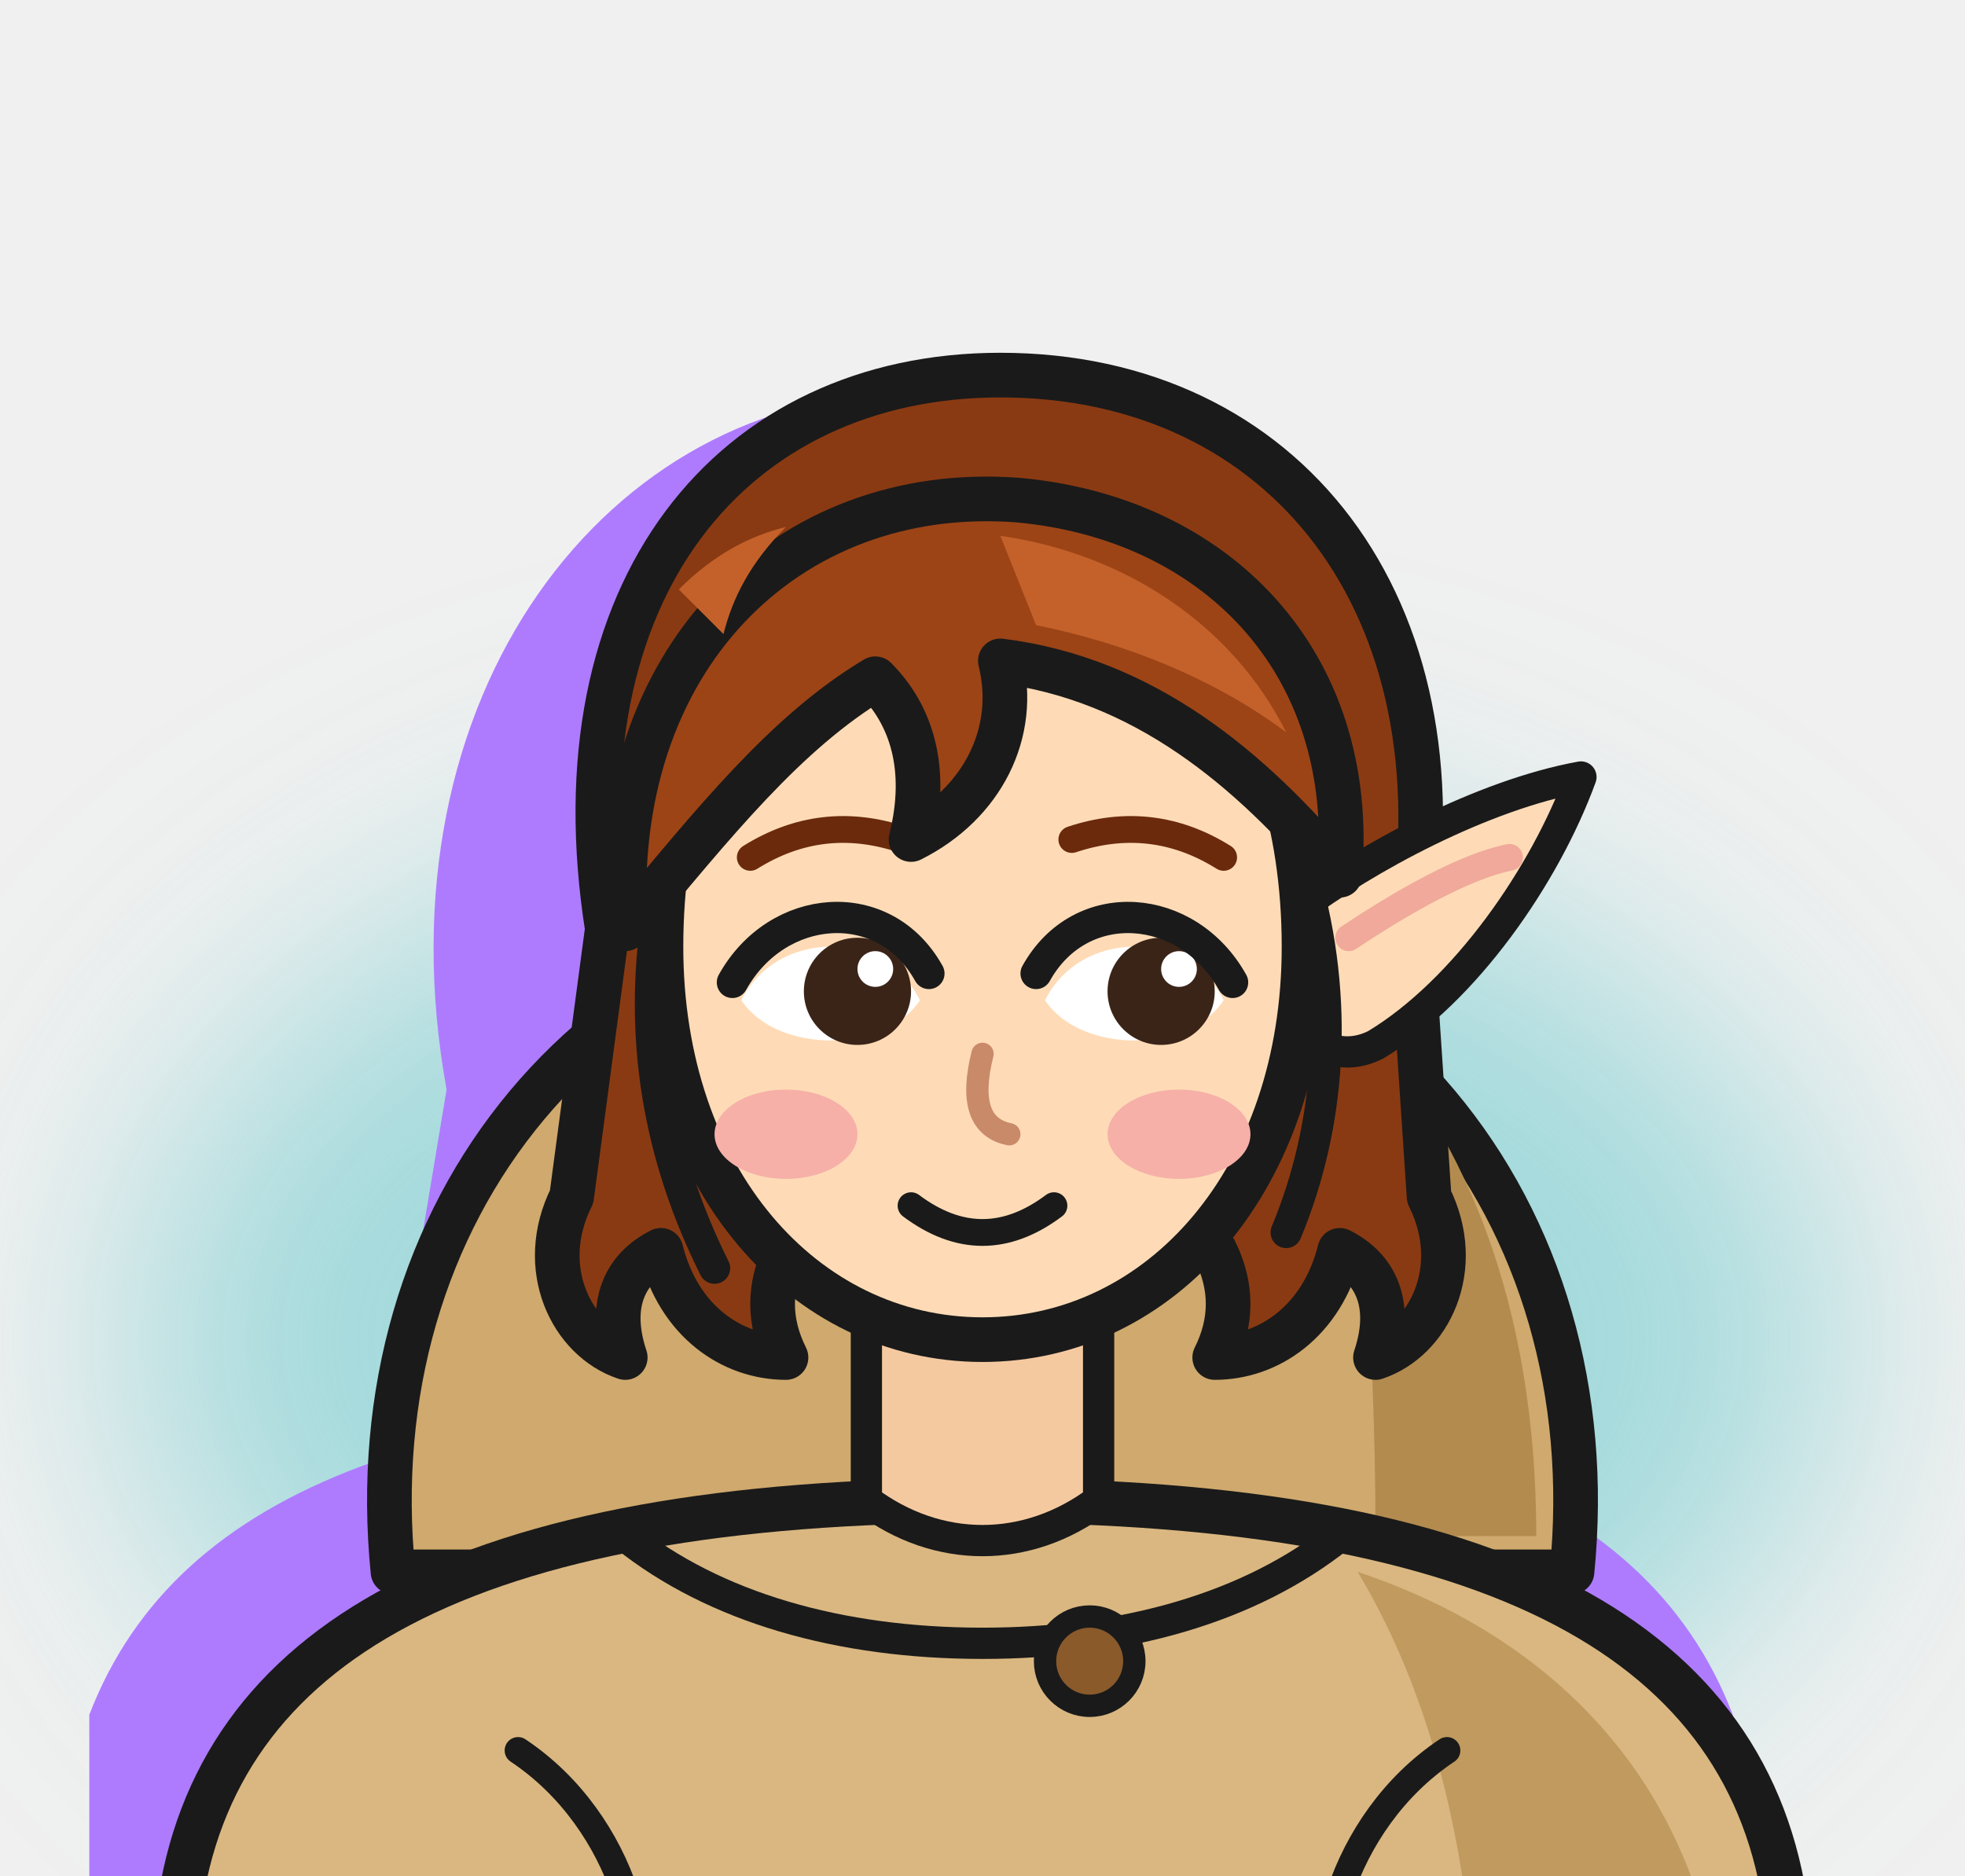
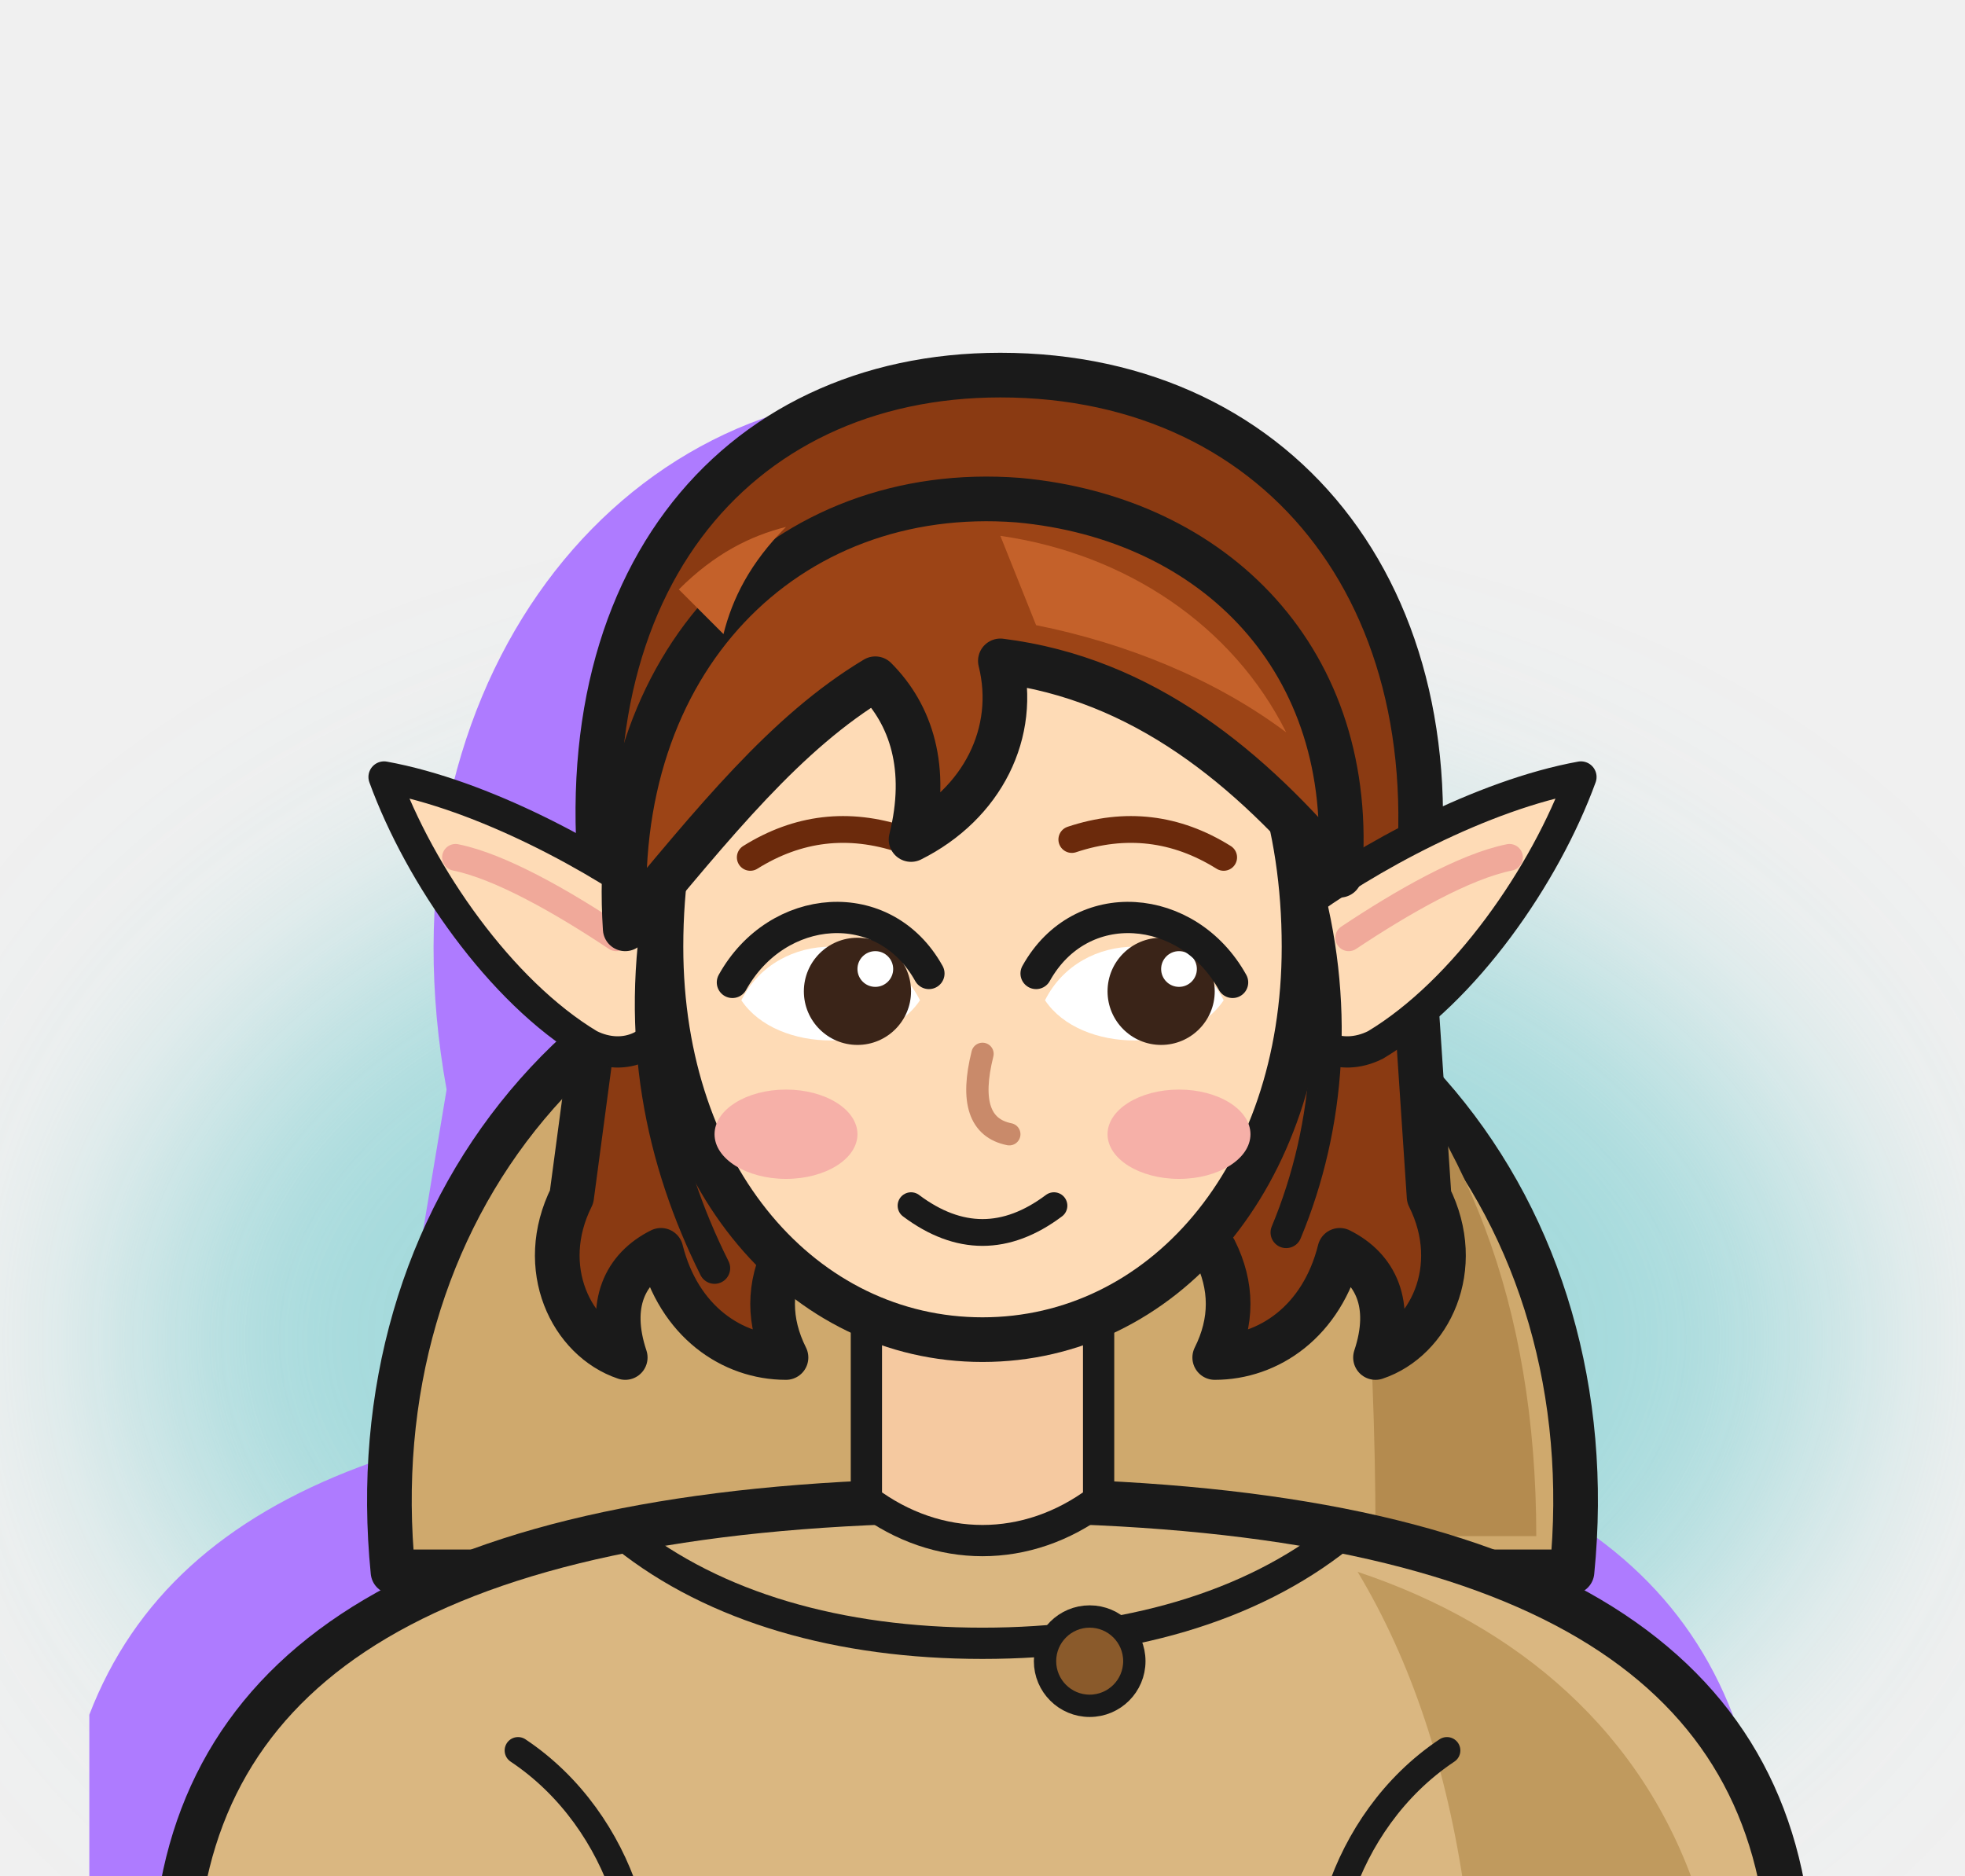
<svg xmlns="http://www.w3.org/2000/svg" viewBox="0 0 220 210" width="220" height="210">
  <style>
    .t{stroke:#1a1a1a;stroke-width:5;stroke-linejoin:round;stroke-linecap:round}
    .f{stroke:#1a1a1a;stroke-width:3.5;stroke-linejoin:round;stroke-linecap:round}
    .olhos{transform-origin:110px 112px;animation:piscar 3.8s 1}
    .faisca{animation:subir 2.6s ease-out 1 both;opacity:0;transform-box:fill-box}
    .faisca:nth-of-type(2){animation-delay:.5s}.faisca:nth-of-type(3){animation-delay:1s}.faisca:nth-of-type(4){animation-delay:1.5s}.faisca:nth-of-type(5){animation-delay:2s}
    .aura{animation:pulsar 1.8s ease-in-out 2 alternate}
    @keyframes piscar{0%,60%,64%,100%{transform:scaleY(1)}62%{transform:scaleY(.08)}}
    @keyframes pulsar{from{opacity:.35}to{opacity:.8}}
    @keyframes subir{0%{opacity:0;transform:translateY(0) rotate(0)}20%{opacity:.95}100%{opacity:0;transform:translateY(-54px) rotate(45deg)}}
    @media (prefers-reduced-motion:reduce){.olhos,.faisca,.aura{animation:none}.faisca{opacity:.7}}
  </style>
  <ellipse class="aura" cx="110" cy="150" rx="96" ry="60" fill="#58c4c8" opacity=".5" style="filter:blur(14px)" />
  <g fill="#ae7bff" transform="translate(-8 2)">
    <path d="M58 120c-8-44 18-78 52-78s60 34 52 78l10 60H48z" />
    <path d="M18 190c10-26 40-36 92-36s82 10 92 36v24H18z" />
  </g>
  <path class="t" d="M44 176c-4-40 22-74 66-76 44 2 70 36 66 76z" fill="#cfa96d" />
  <path d="M150 112c14 14 22 34 22 60h-18c0-24-2-44-4-60z" fill="#b48b4f" />
  <path class="t" d="M68 104c-6-38 14-62 44-62 32 0 52 26 46 62l2 30c4 8 0 16-6 18 2-6 0-10-4-12-2 8-8 12-14 12 2-4 2-8 0-12l-48 0c-2 4-2 8 0 12-6 0-12-4-14-12-4 2-6 6-4 12-6-2-10-10-6-18z" fill="#8a3a12" />
  <path class="t" d="M20 214c4-30 32-46 90-46s86 16 90 46z" fill="#dab781" />
  <path d="M152 176c18 6 32 18 38 36h-26c-2-14-6-26-12-36z" fill="#c09a5e" />
  <path class="f" d="M70 172c10 8 24 12 40 12s30-4 40-12" fill="none" />
  <path d="M58 196c6 4 10 10 12 16M162 196c-6 4-10 10-12 16" fill="none" stroke="#1a1a1a" stroke-width="3" stroke-linecap="round" />
  <circle cx="122" cy="186" r="5" fill="#8a5a2b" stroke="#1a1a1a" stroke-width="2.5" />
  <path class="f" d="M97 146h26v22c-8 6-18 6-26 0z" fill="#f5c9a0" />
  <path class="f" d="M145 102c8-6 21-13 32-15-4 11-13 24-23 30-4 2-8 0-9-4z" fill="#fedbb6" />
  <path d="M151 105c6-4 13-8 18-9" fill="none" stroke="#f0a99a" stroke-width="3" stroke-linecap="round" />
+   <path class="f" d="M75 102c-8-6-21-13-32-15 4 11 13 24 23 30 4 2 8 0 9-4z" fill="#fedbb6" />
+   <path d="M69 105c-6-4-13-8-18-9" fill="none" stroke="#f0a99a" stroke-width="3" stroke-linecap="round" />
  <path class="t" d="M74 106c0-28 16-46 36-46s36 18 36 46c0 26-16 44-36 44s-36-18-36-44z" fill="#fedbb6" />
  <ellipse cx="88" cy="127" rx="8" ry="5" fill="#f6b0a8" />
  <ellipse cx="132" cy="127" rx="8" ry="5" fill="#f6b0a8" />
  <g class="olhos">
    <path d="M83 112c4-8 16-8 20 0-4 6-16 6-20 0z" fill="#fff" />
    <path d="M117 112c4-8 16-8 20 0-4 6-16 6-20 0z" fill="#fff" />
    <circle cx="96" cy="111" r="6" fill="#3a2418" />
    <circle cx="130" cy="111" r="6" fill="#3a2418" />
    <circle cx="98" cy="108.5" r="2" fill="#fff" />
    <circle cx="132" cy="108.5" r="2" fill="#fff" />
    <path d="M82 110c5-9 17-10 22-1M116 109c5-9 17-8 22 1" fill="none" stroke="#1a1a1a" stroke-width="3.5" stroke-linecap="round" />
  </g>
  <path d="M84 96q8-5 17-2M120 94q9-3 17 2" fill="none" stroke="#6b2a0c" stroke-width="3" stroke-linecap="round" />
  <path d="M110 118q-2 8 3 9" fill="none" stroke="#c98a6a" stroke-width="2.5" stroke-linecap="round" />
  <path d="M102 135q8 6 16 0" fill="none" stroke="#1a1a1a" stroke-width="3" stroke-linecap="round" />
  <path class="t" d="M70 104c-2-30 18-50 44-48 22 2 38 18 36 42-10-12-22-22-38-24 2 8-2 16-10 20 2-8 0-14-4-18-10 6-18 16-28 28z" fill="#9c4416" />
  <path d="M112 60c14 2 26 10 32 22-8-6-18-10-28-12z" fill="#c4612a" />
  <path d="M76 66c4-4 8-6 12-7-4 4-6 8-7 12z" fill="#c4612a" />
  <path d="M74 100c-3 16 0 30 6 42M146 98c4 14 3 28-2 40" fill="none" stroke="#1a1a1a" stroke-width="3.5" stroke-linecap="round" />
  <g fill="#58e6e6">
    <rect class="faisca" x="178" y="176" width="8" height="8" />
    <rect class="faisca" x="34" y="170" width="6" height="6" />
    <rect class="faisca" x="196" y="150" width="6" height="6" />
    <rect class="faisca" x="22" y="140" width="5" height="5" />
    <rect class="faisca" x="186" y="120" width="5" height="5" />
  </g>
</svg>
